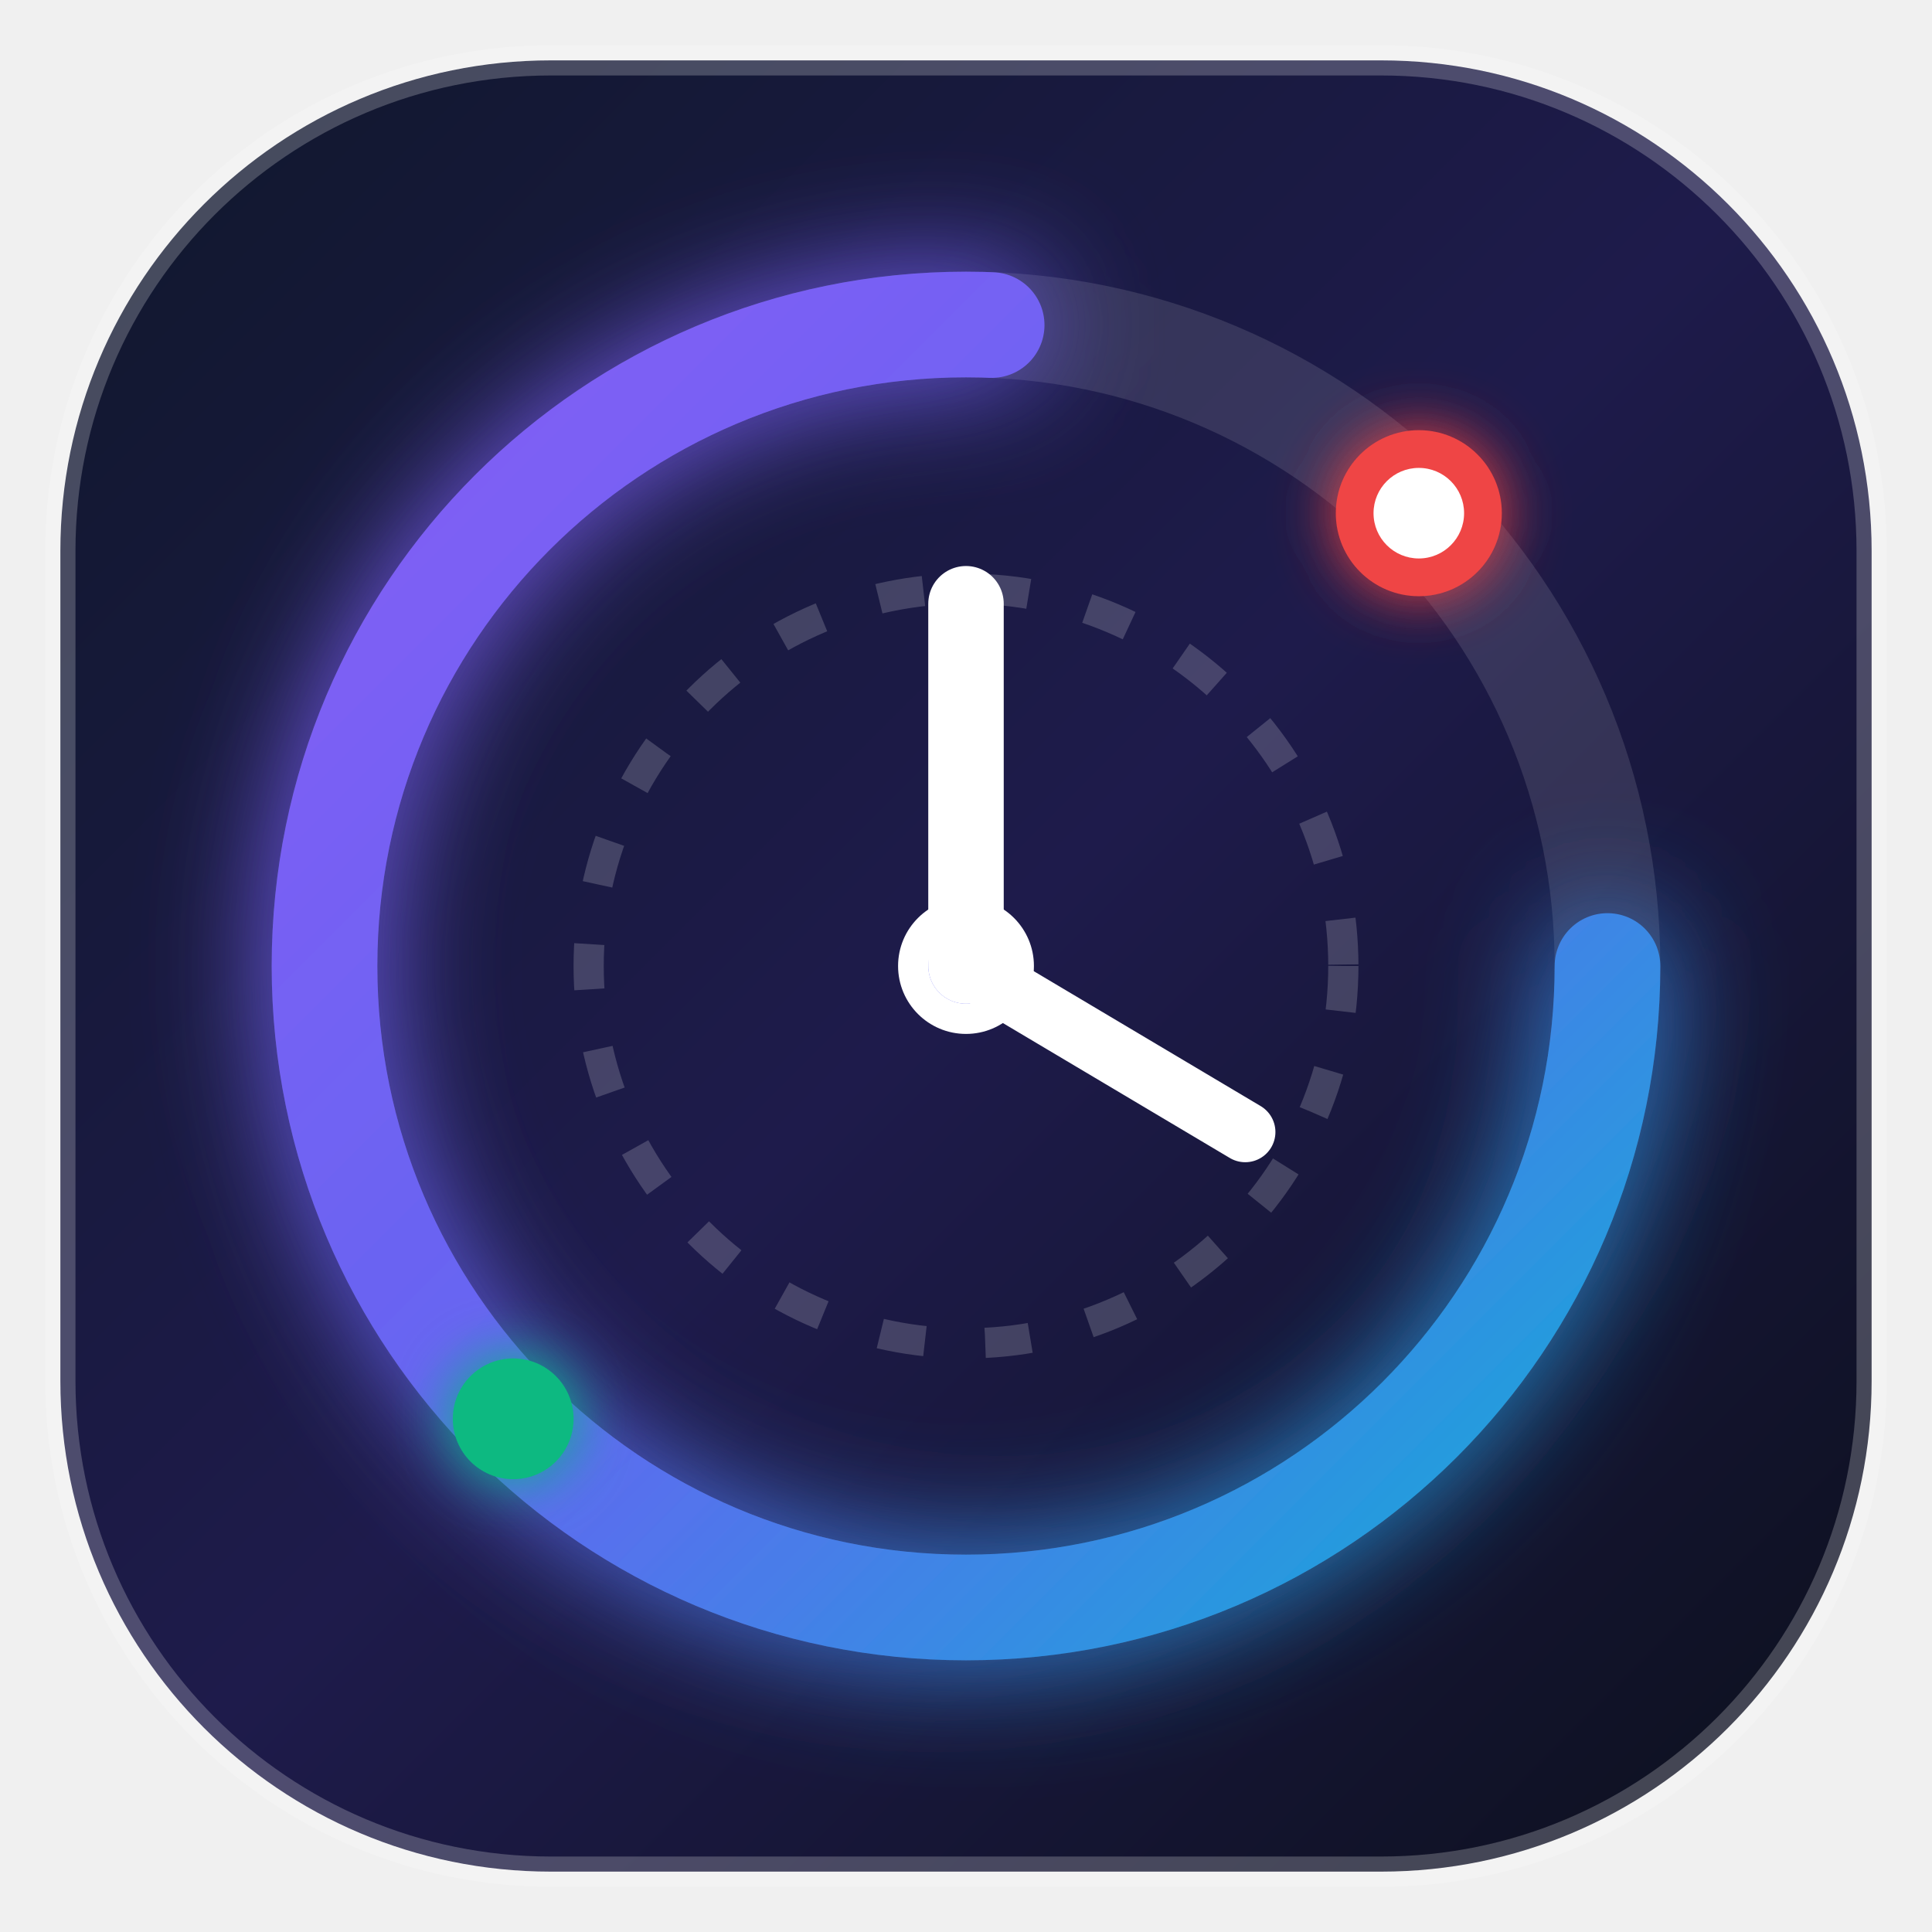
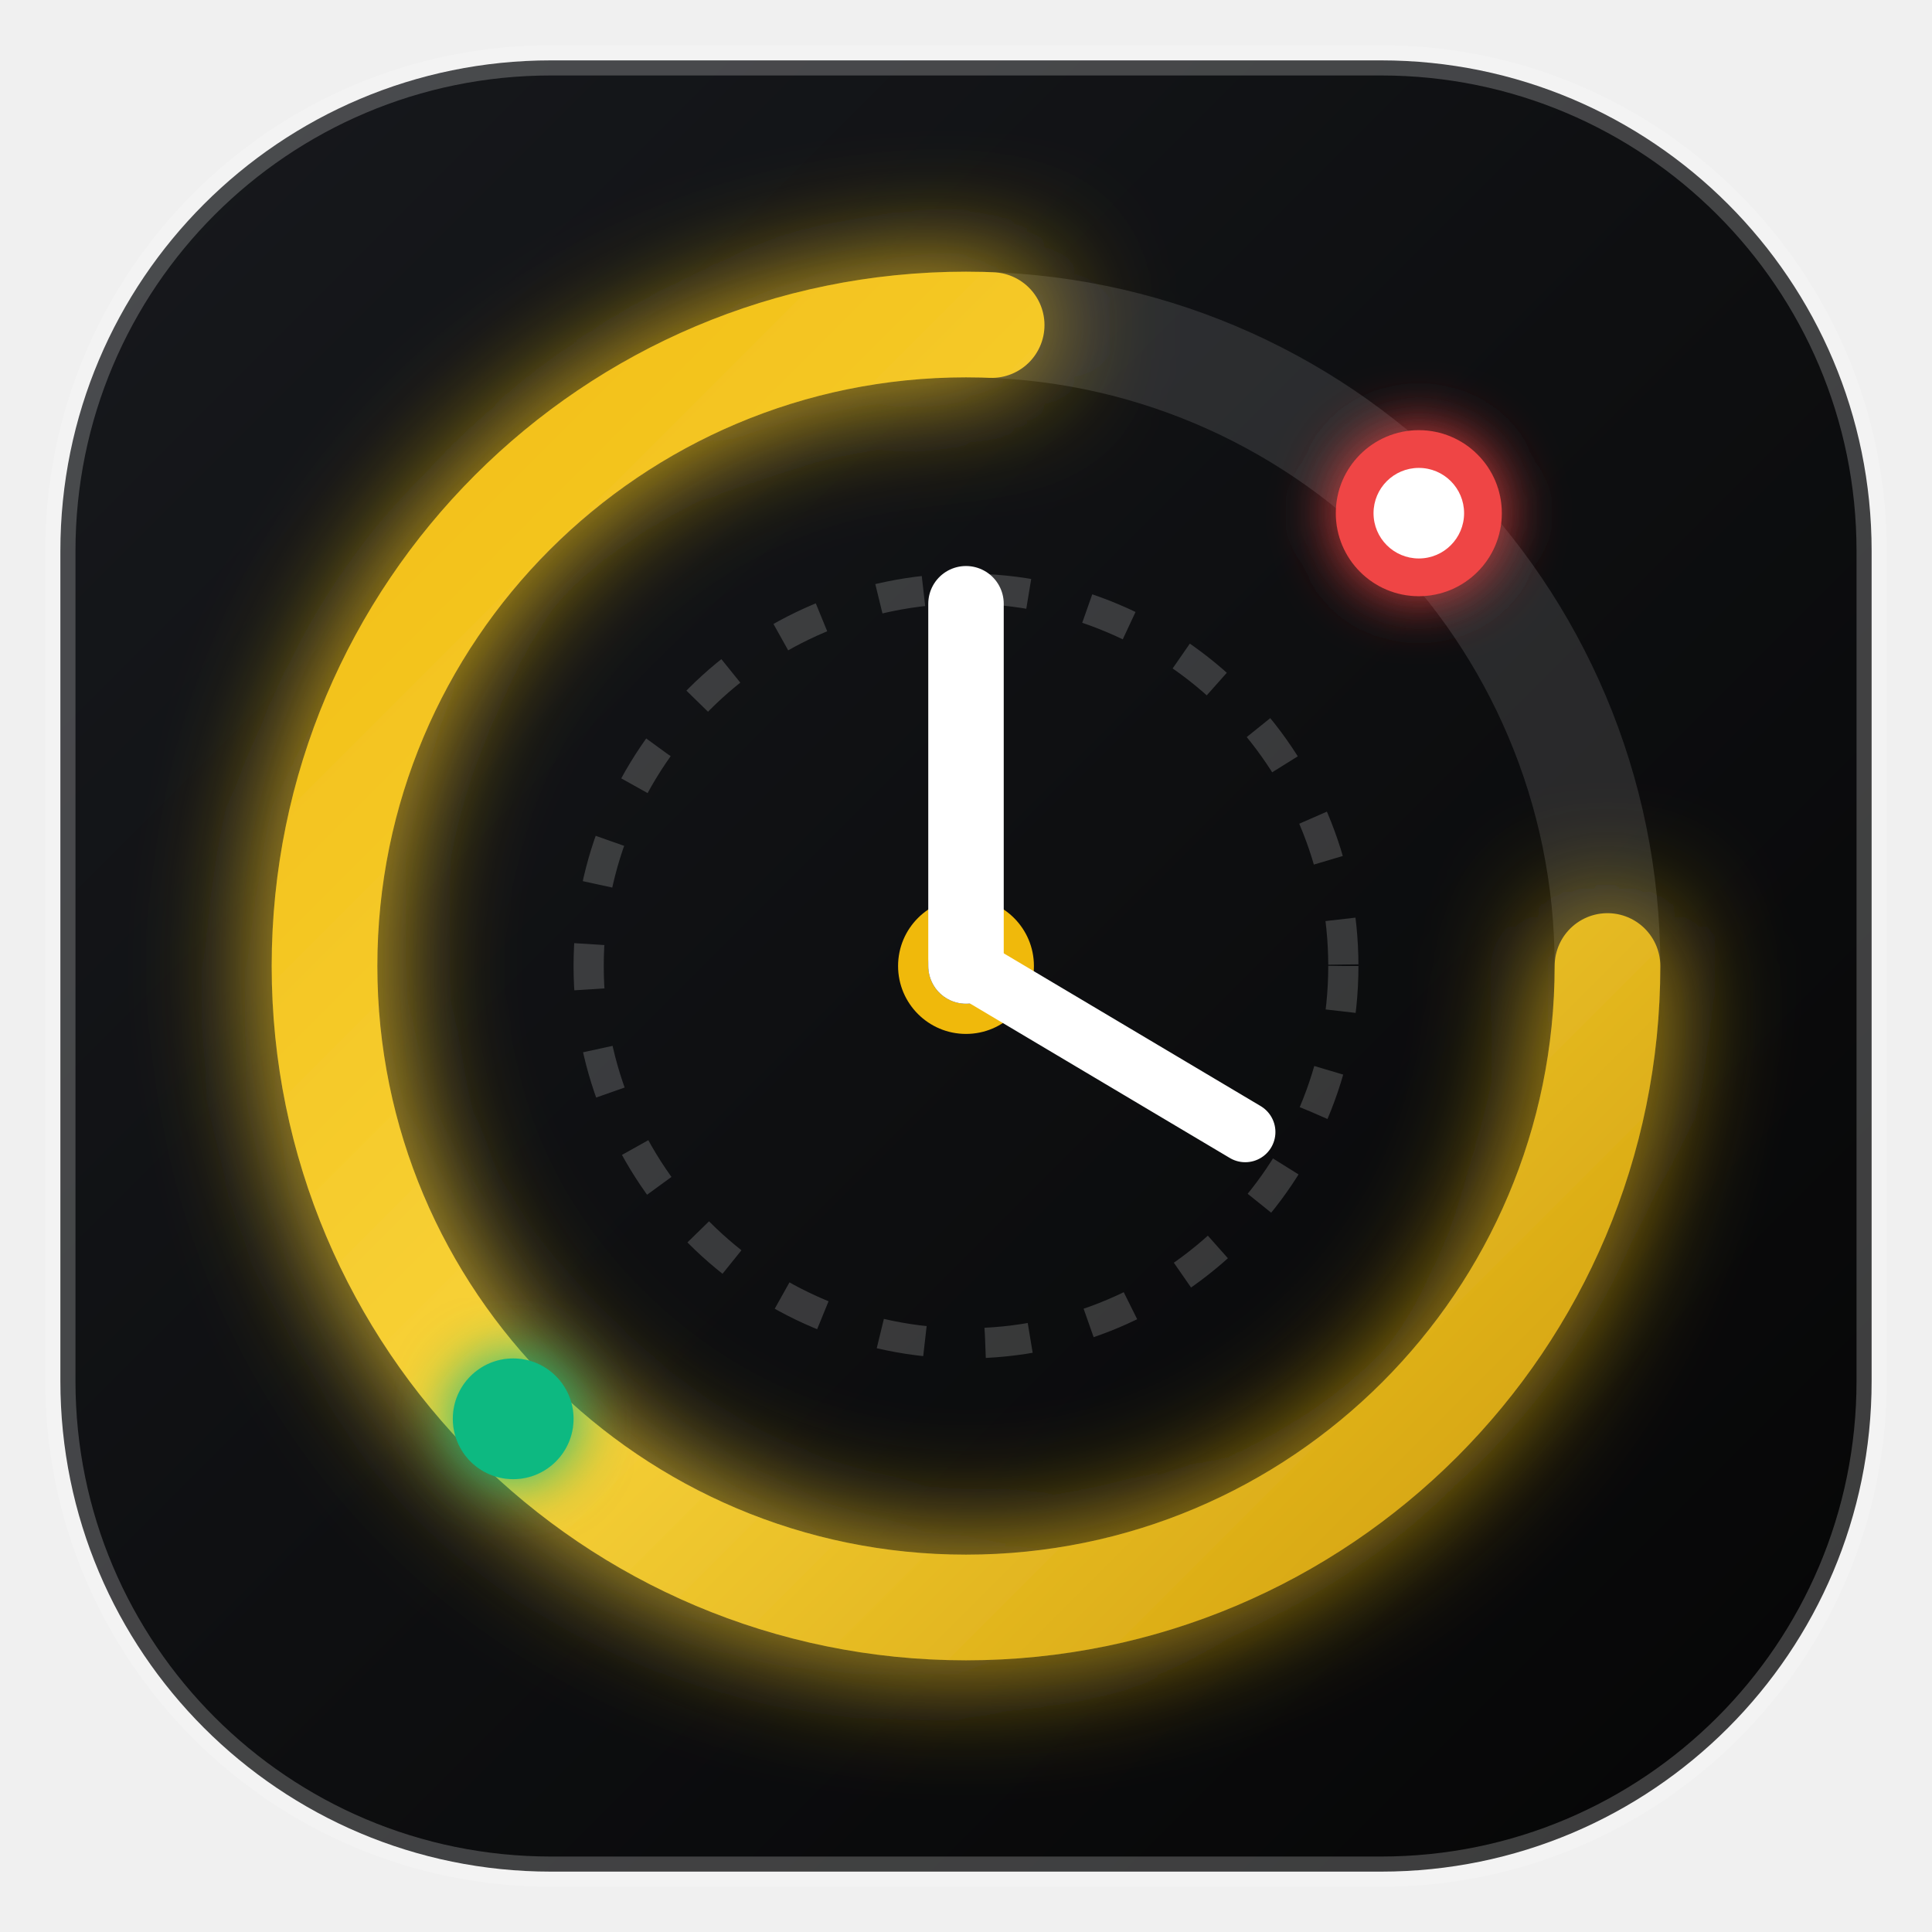
- <svg xmlns="http://www.w3.org/2000/svg" viewBox="0 0 512 512" fill="none">
+ <svg xmlns="http://www.w3.org/2000/svg" width="96" height="96" viewBox="0 0 512 512" fill="none">
  <defs>
    <linearGradient id="bgGrad" x1="0" y1="0" x2="512" y2="512" gradientUnits="userSpaceOnUse">
-       <stop offset="0%" stop-color="#0F172A" />
-       <stop offset="50%" stop-color="#1E1B4B" />
-       <stop offset="100%" stop-color="#0B0F19" />
+       <stop offset="0%" stop-color="#181A1E" />
+       <stop offset="50%" stop-color="#0E0F11" />
+       <stop offset="100%" stop-color="#050505" />
    </linearGradient>
    <linearGradient id="ringGrad" x1="60" y1="60" x2="452" y2="452" gradientUnits="userSpaceOnUse">
-       <stop offset="0%" stop-color="#8B5CF6" />
-       <stop offset="50%" stop-color="#6366F1" />
-       <stop offset="100%" stop-color="#06B6D4" />
+       <stop offset="0%" stop-color="#F0B90B" />
+       <stop offset="50%" stop-color="#F8D33A" />
+       <stop offset="100%" stop-color="#C99400" />
    </linearGradient>
    <filter id="neonGlow" x="-20%" y="-20%" width="140%" height="140%">
      <feGaussianBlur stdDeviation="16" result="blur" />
      <feComposite in="SourceGraphic" in2="blur" operator="over" />
    </filter>
    <filter id="dotGlow" x="-50%" y="-50%" width="200%" height="200%">
      <feGaussianBlur stdDeviation="8" result="blur" />
      <feComposite in="SourceGraphic" in2="blur" operator="over" />
    </filter>
+     <style>
+       @keyframes ringPulse {
+         0%, 100% { stroke-dashoffset: 260; }
+         50% { stroke-dashoffset: 180; }
+       }
+       @keyframes softGlow {
+         0%, 100% { opacity: 0.9; }
+         50% { opacity: 1; }
+       }
+       @keyframes dotBlink {
+         0%, 100% { opacity: 1; transform: scale(1); }
+         50% { opacity: 0.55; transform: scale(0.85); }
+       }
+       @keyframes dashRotate {
+         from { transform: rotate(0deg); }
+         to { transform: rotate(360deg); }
+       }
+       .progressRing {
+         transform-origin: 256px 256px;
+         animation: ringPulse 3s ease-in-out infinite, softGlow 3s ease-in-out infinite;
+       }
+       .crosshair {
+         transform-origin: 256px 256px;
+         animation: dashRotate 24s linear infinite;
+       }
+       .hourHand {
+         transform-origin: 256px 256px;
+         animation: dashRotate 12s linear infinite;
+       }
+       .minuteHand {
+         transform-origin: 256px 256px;
+         animation: dashRotate 4s linear infinite;
+       }
+       .urgentDot {
+         transform-origin: 376px 136px;
+         animation: dotBlink 1.4s ease-in-out infinite;
+       }
+       .activeDot {
+         transform-origin: 136px 376px;
+         animation: dotBlink 2s ease-in-out infinite;
+         animation-delay: 0.6s;
+       }
+     </style>
  </defs>
  <rect x="16" y="16" width="480" height="480" rx="130" fill="url(#bgGrad)" />
  <rect x="16" y="16" width="480" height="480" rx="130" stroke="rgba(255, 255, 255, 0.22)" stroke-width="8" />
  <circle cx="256" cy="256" r="170" stroke="rgba(255, 255, 255, 0.12)" stroke-width="28" />
-   <circle cx="256" cy="256" r="170" stroke="url(#ringGrad)" stroke-width="28" stroke-dasharray="1068" stroke-dashoffset="260" stroke-linecap="round" filter="url(#neonGlow)" />
-   <circle cx="256" cy="256" r="100" stroke="rgba(255, 255, 255, 0.18)" stroke-width="8" stroke-dasharray="12 16" />
-   <circle cx="256" cy="256" r="18" fill="#FFFFFF" />
-   <circle cx="256" cy="256" r="10" fill="#6366F1" />
-   <path d="M256 256 L256 160" stroke="#FFFFFF" stroke-width="20" stroke-linecap="round" />
-   <path d="M256 256 L330 300" stroke="#FFFFFF" stroke-width="16" stroke-linecap="round" />
-   <circle cx="376" cy="136" r="22" fill="#EF4444" filter="url(#dotGlow)" />
+   <circle class="progressRing" cx="256" cy="256" r="170" stroke="url(#ringGrad)" stroke-width="28" stroke-dasharray="1068" stroke-dashoffset="260" stroke-linecap="round" filter="url(#neonGlow)" />
+   <circle class="crosshair" cx="256" cy="256" r="100" stroke="rgba(255, 255, 255, 0.18)" stroke-width="8" stroke-dasharray="12 16" />
+   <circle cx="256" cy="256" r="18" fill="#F0B90B" />
+   <circle cx="256" cy="256" r="10" fill="#181A1E" />
+   <path class="hourHand" d="M256 256 L256 160" stroke="#FFFFFF" stroke-width="20" stroke-linecap="round" />
+   <path class="minuteHand" d="M256 256 L330 300" stroke="#FFFFFF" stroke-width="16" stroke-linecap="round" />
+   <circle class="urgentDot" cx="376" cy="136" r="22" fill="#EF4444" filter="url(#dotGlow)" />
  <circle cx="376" cy="136" r="12" fill="#FFFFFF" />
-   <circle cx="136" cy="376" r="16" fill="#10B981" filter="url(#dotGlow)" />
+   <circle class="activeDot" cx="136" cy="376" r="16" fill="#10B981" filter="url(#dotGlow)" />
</svg>
